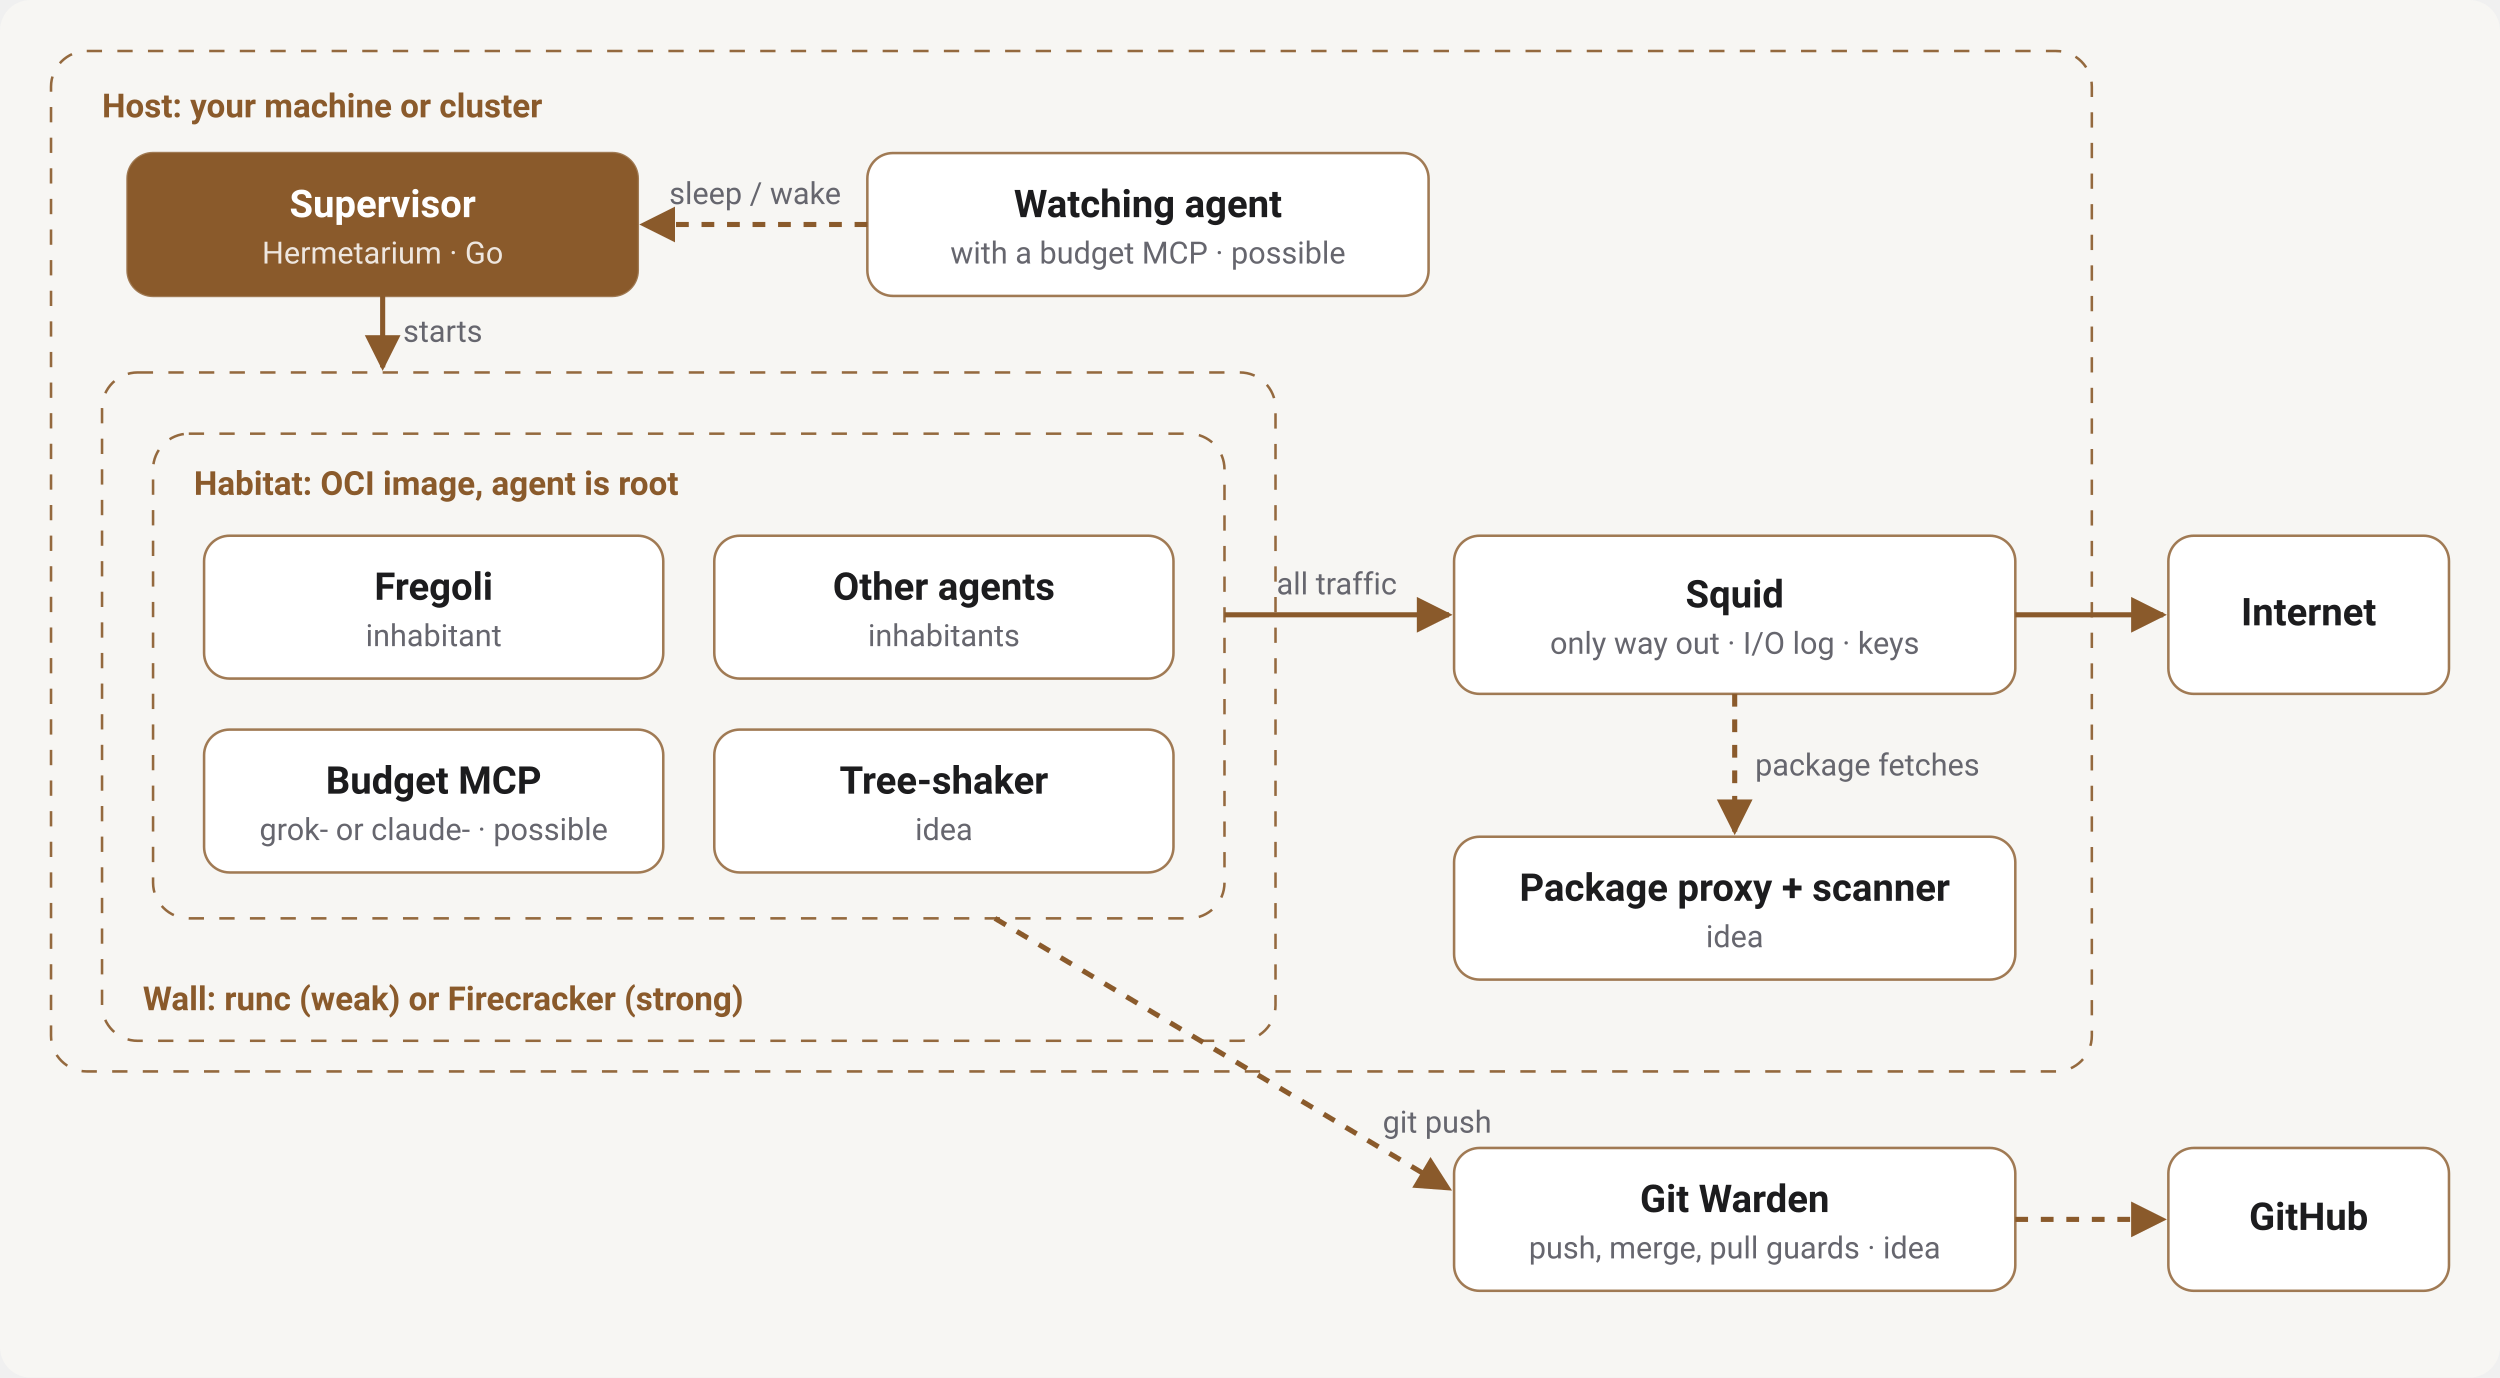
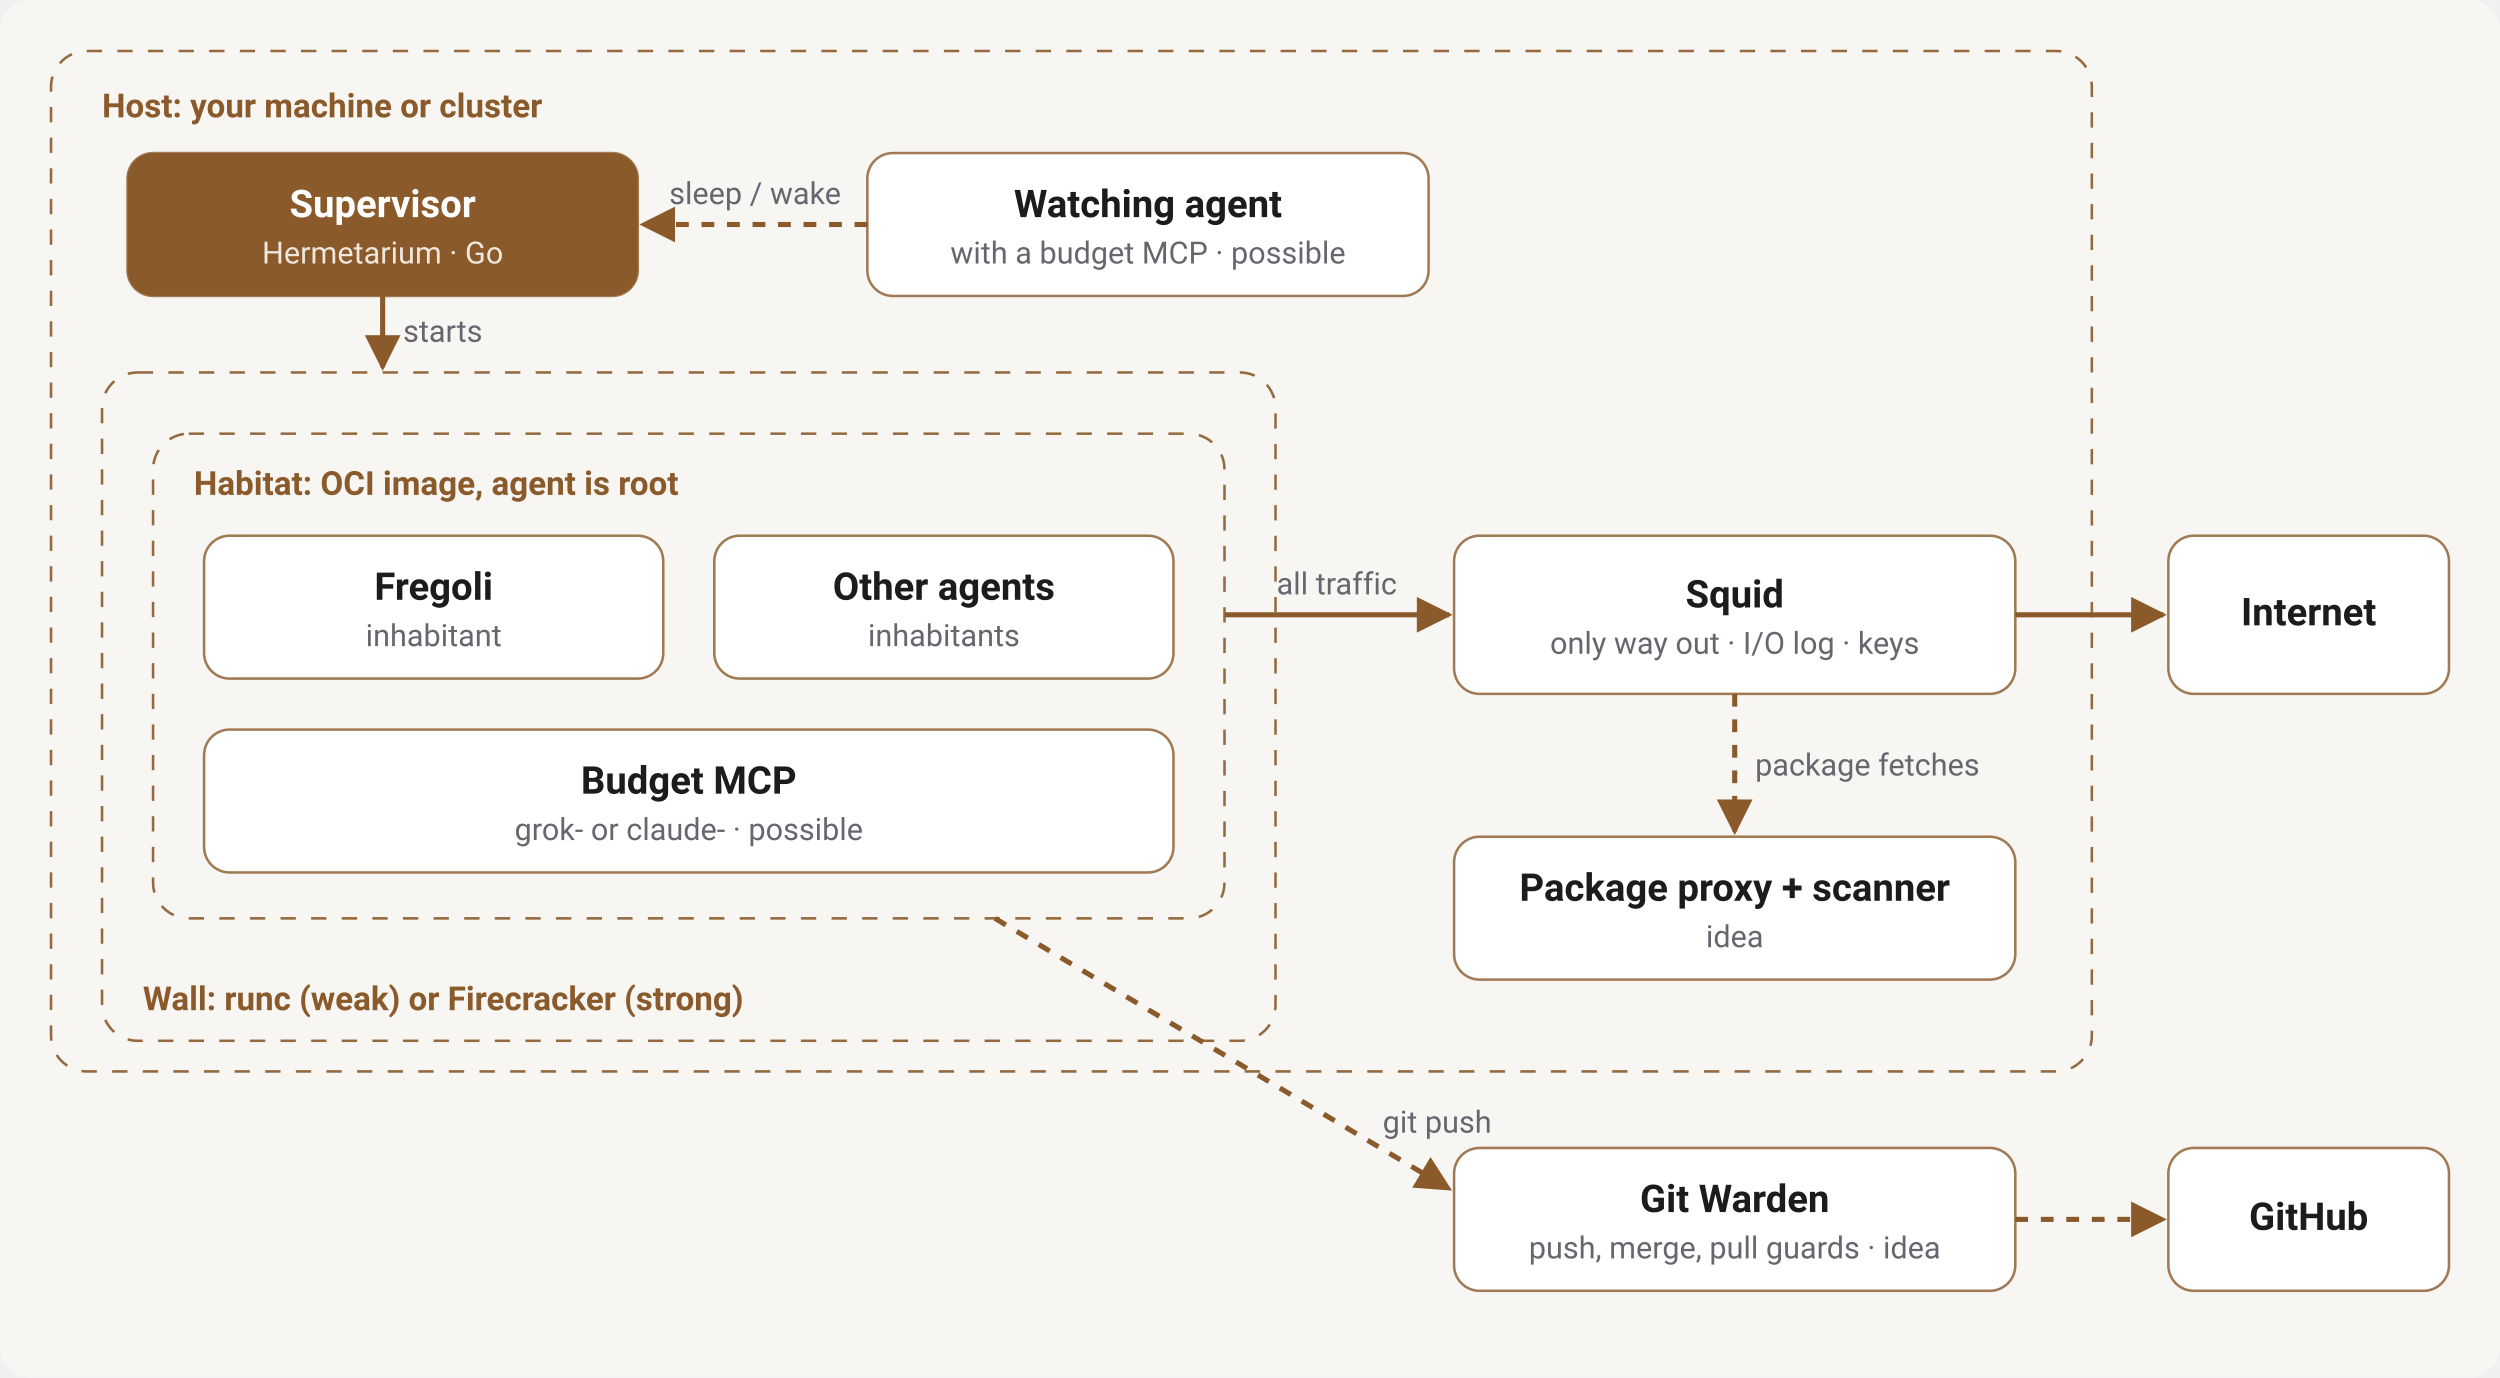
- <svg xmlns="http://www.w3.org/2000/svg" viewBox="-10 -10 980 540" width="980" height="540" role="img" aria-label="The whole family: the Hermetarium supervisor starts a wall around a habitat where Fregoli, other agents, a budget MCP and a tree-shaker can live; all traffic leaves through Squid, with a package proxy and scanner as a later addition; a watching agent could put habitats to sleep and wake them; pushes go through Git Warden to GitHub. Dashed lines are not built yet.">
+ <svg xmlns="http://www.w3.org/2000/svg" viewBox="-10 -10 980 540" width="980" height="540" role="img" aria-label="The whole family: the Hermetarium supervisor starts a wall around a habitat where Fregoli, other agents, and a budget MCP can live; all traffic leaves through Squid, with a package proxy and scanner as a later addition; a watching agent could put habitats to sleep and wake them; pushes go through Git Warden to GitHub. Dashed lines are not built yet.">
  <style>svg{font-family:system-ui,-apple-system,'Segoe UI',Roboto,Helvetica,Arial,sans-serif}.bg{fill:#f7f6f3}.dx-box{fill:#fff;stroke:#8a5a2b;stroke-opacity:.8}.dx-box.s{fill:#8a5a2b;stroke:#8a5a2b}.dx-t{fill:#1c1c1e;font-size:15px;font-weight:600}.dx-s{fill:#66666e;font-size:12px}.dx-on{fill:#fff}.dx-sub-on{fill:#fff;opacity:.85;font-size:12px}.dx-reg{fill:none;stroke:#8a5a2b;stroke-dasharray:6 6;stroke-opacity:.9}.dx-rl{fill:#8a5a2b;font-size:13px;font-weight:600}.dx-a{stroke:#8a5a2b;stroke-width:2;fill:none}.dx-a.d{stroke-dasharray:5 5}.dx-m{fill:#8a5a2b}.dx-l{fill:#66666e;font-size:12px}</style>
  <rect class="bg" x="-10" y="-10" width="980" height="540" rx="12" />
  <defs>
    <marker id="ah-hobelbank" viewBox="0 0 10 10" refX="9" refY="5" markerWidth="7" markerHeight="7" orient="auto">
      <path class="dx-m" d="M0 0L10 5L0 10z" />
    </marker>
  </defs>
  <rect class="dx-reg" x="10" y="10" width="800" height="400" rx="14" />
  <text class="dx-rl" x="30" y="36" text-anchor="start">Host: your machine or cluster</text>
  <rect class="dx-reg" x="30" y="136" width="460" height="262" rx="14" />
  <text class="dx-rl" x="46" y="386" text-anchor="start">Wall: runc (weak) or Firecracker (strong)</text>
  <rect class="dx-reg" x="50" y="160" width="420" height="190" rx="14" />
  <text class="dx-rl" x="66" y="184" text-anchor="start">Habitat: OCI image, agent is root</text>
  <rect class="dx-box s" x="40" y="50" width="200" height="56" rx="10" />
  <text class="dx-t dx-on" x="140.0" y="71.0" text-anchor="middle" dominant-baseline="middle">Supervisor</text>
  <text class="dx-sub-on" x="140.0" y="90.0" text-anchor="middle" dominant-baseline="middle">Hermetarium · Go</text>
  <rect class="dx-box" x="330" y="50" width="220" height="56" rx="10" />
  <text class="dx-t" x="440.0" y="71.0" text-anchor="middle" dominant-baseline="middle">Watching agent</text>
  <text class="dx-s" x="440.0" y="90.0" text-anchor="middle" dominant-baseline="middle">with a budget MCP · possible</text>
  <rect class="dx-box" x="70" y="200" width="180" height="56" rx="10" />
  <text class="dx-t" x="160.0" y="221.0" text-anchor="middle" dominant-baseline="middle">Fregoli</text>
  <text class="dx-s" x="160.0" y="240.0" text-anchor="middle" dominant-baseline="middle">inhabitant</text>
  <rect class="dx-box" x="270" y="200" width="180" height="56" rx="10" />
  <text class="dx-t" x="360.0" y="221.0" text-anchor="middle" dominant-baseline="middle">Other agents</text>
  <text class="dx-s" x="360.0" y="240.0" text-anchor="middle" dominant-baseline="middle">inhabitants</text>
-   <rect class="dx-box" x="70" y="276" width="180" height="56" rx="10" />
-   <text class="dx-t" x="160.0" y="297.0" text-anchor="middle" dominant-baseline="middle">Budget MCP</text>
-   <text class="dx-s" x="160.0" y="316.0" text-anchor="middle" dominant-baseline="middle">grok- or claude- · possible</text>
-   <rect class="dx-box" x="270" y="276" width="180" height="56" rx="10" />
-   <text class="dx-t" x="360.0" y="297.0" text-anchor="middle" dominant-baseline="middle">Tree-shaker</text>
-   <text class="dx-s" x="360.0" y="316.0" text-anchor="middle" dominant-baseline="middle">idea</text>
+   <rect class="dx-box" x="70" y="276" width="380" height="56" rx="10" />
+   <text class="dx-t" x="260.0" y="297.0" text-anchor="middle" dominant-baseline="middle">Budget MCP</text>
+   <text class="dx-s" x="260.0" y="316.0" text-anchor="middle" dominant-baseline="middle">grok- or claude- · possible</text>
  <rect class="dx-box" x="560" y="200" width="220" height="62" rx="10" />
  <text class="dx-t" x="670.0" y="224.0" text-anchor="middle" dominant-baseline="middle">Squid</text>
  <text class="dx-s" x="670.0" y="243.0" text-anchor="middle" dominant-baseline="middle">only way out · I/O log · keys</text>
  <rect class="dx-box" x="560" y="318" width="220" height="56" rx="10" />
  <text class="dx-t" x="670.0" y="339.0" text-anchor="middle" dominant-baseline="middle">Package proxy + scanner</text>
  <text class="dx-s" x="670.0" y="358.0" text-anchor="middle" dominant-baseline="middle">idea</text>
  <rect class="dx-box" x="840" y="200" width="110" height="62" rx="10" />
  <text class="dx-t" x="895.0" y="231.0" text-anchor="middle" dominant-baseline="middle">Internet</text>
  <rect class="dx-box" x="560" y="440" width="220" height="56" rx="10" />
  <text class="dx-t" x="670.0" y="461.0" text-anchor="middle" dominant-baseline="middle">Git Warden</text>
  <text class="dx-s" x="670.0" y="480.0" text-anchor="middle" dominant-baseline="middle">push, merge, pull guards · idea</text>
  <rect class="dx-box" x="840" y="440" width="110" height="56" rx="10" />
  <text class="dx-t" x="895.0" y="468.0" text-anchor="middle" dominant-baseline="middle">GitHub</text>
  <line class="dx-a" x1="140" y1="106" x2="140" y2="134" marker-end="url(#ah-hobelbank)" />
  <text class="dx-l" x="148" y="124" text-anchor="start">starts</text>
  <line class="dx-a d" x1="330" y1="78" x2="242" y2="78" marker-end="url(#ah-hobelbank)" />
  <text class="dx-l" x="286" y="70" text-anchor="middle">sleep / wake</text>
  <line class="dx-a" x1="470" y1="231" x2="558" y2="231" marker-end="url(#ah-hobelbank)" />
  <text class="dx-l" x="514" y="223" text-anchor="middle">all traffic</text>
  <line class="dx-a" x1="780" y1="231" x2="838" y2="231" marker-end="url(#ah-hobelbank)" />
  <line class="dx-a d" x1="670" y1="262" x2="670" y2="316" marker-end="url(#ah-hobelbank)" />
  <text class="dx-l" x="678" y="294" text-anchor="start">package fetches</text>
  <line class="dx-a d" x1="380" y1="350" x2="558" y2="456" marker-end="url(#ah-hobelbank)" />
  <text class="dx-l" x="532" y="434" text-anchor="start">git push</text>
  <line class="dx-a d" x1="780" y1="468" x2="838" y2="468" marker-end="url(#ah-hobelbank)" />
</svg>
